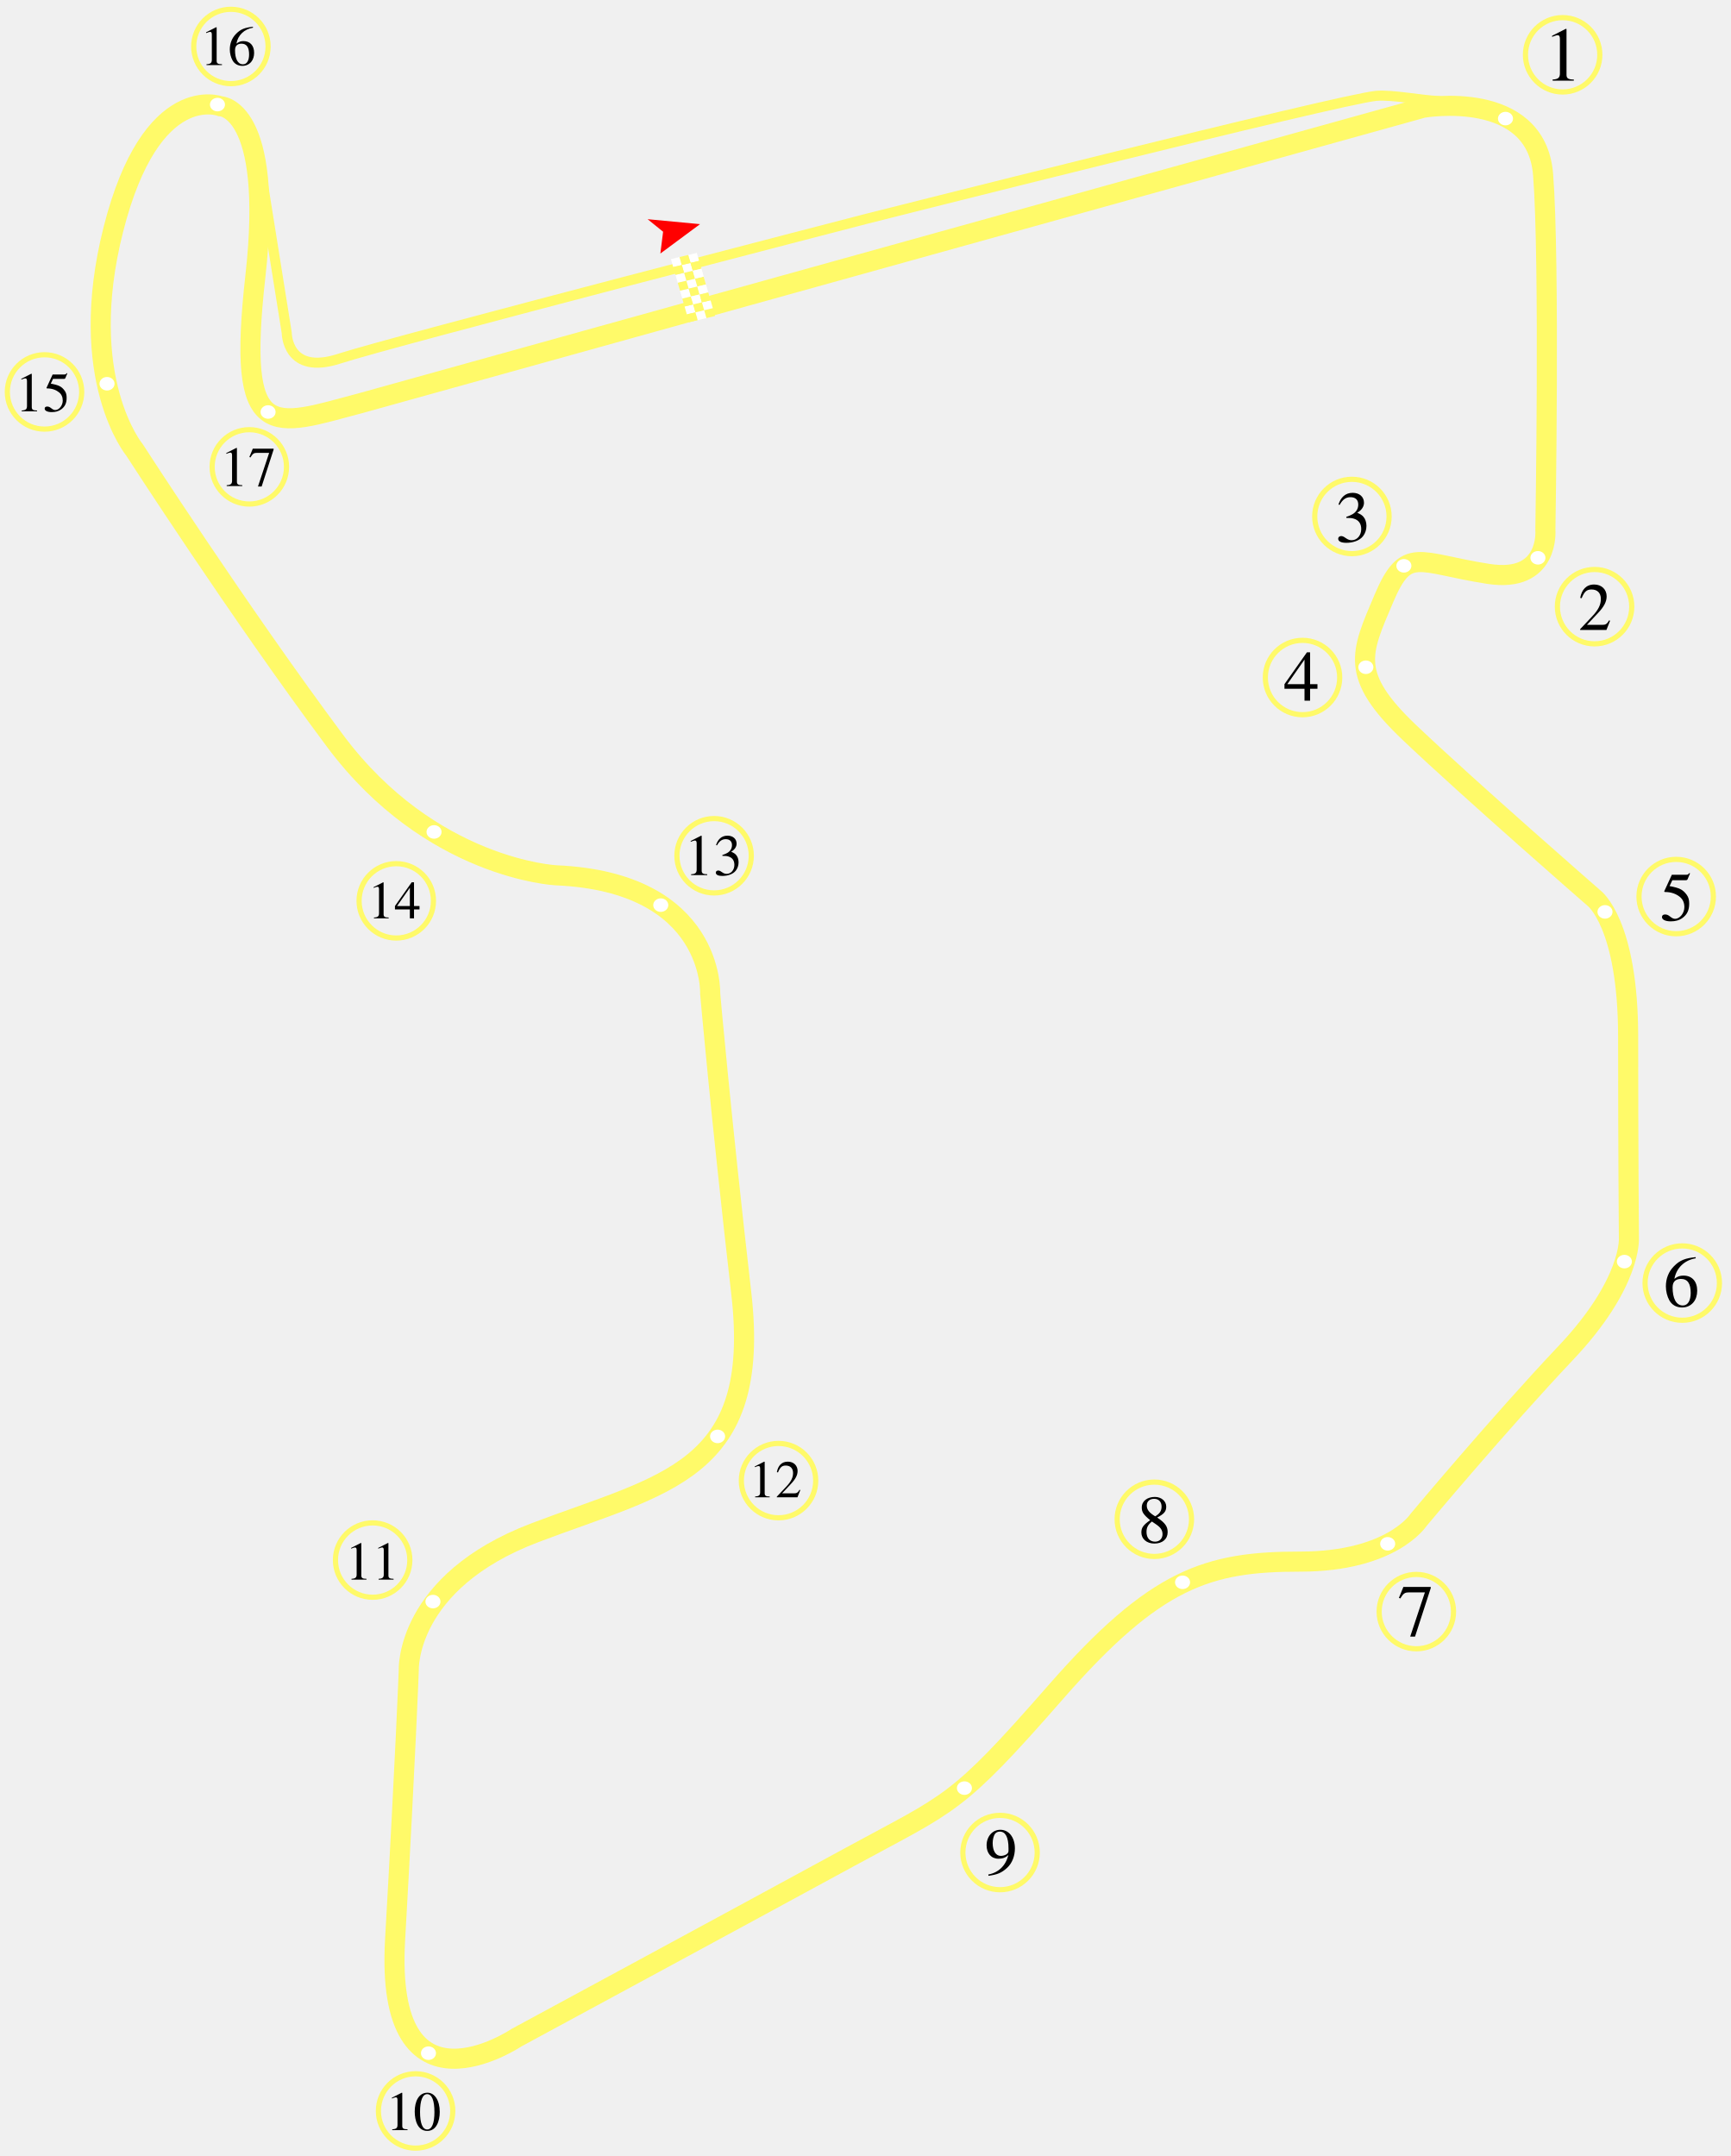
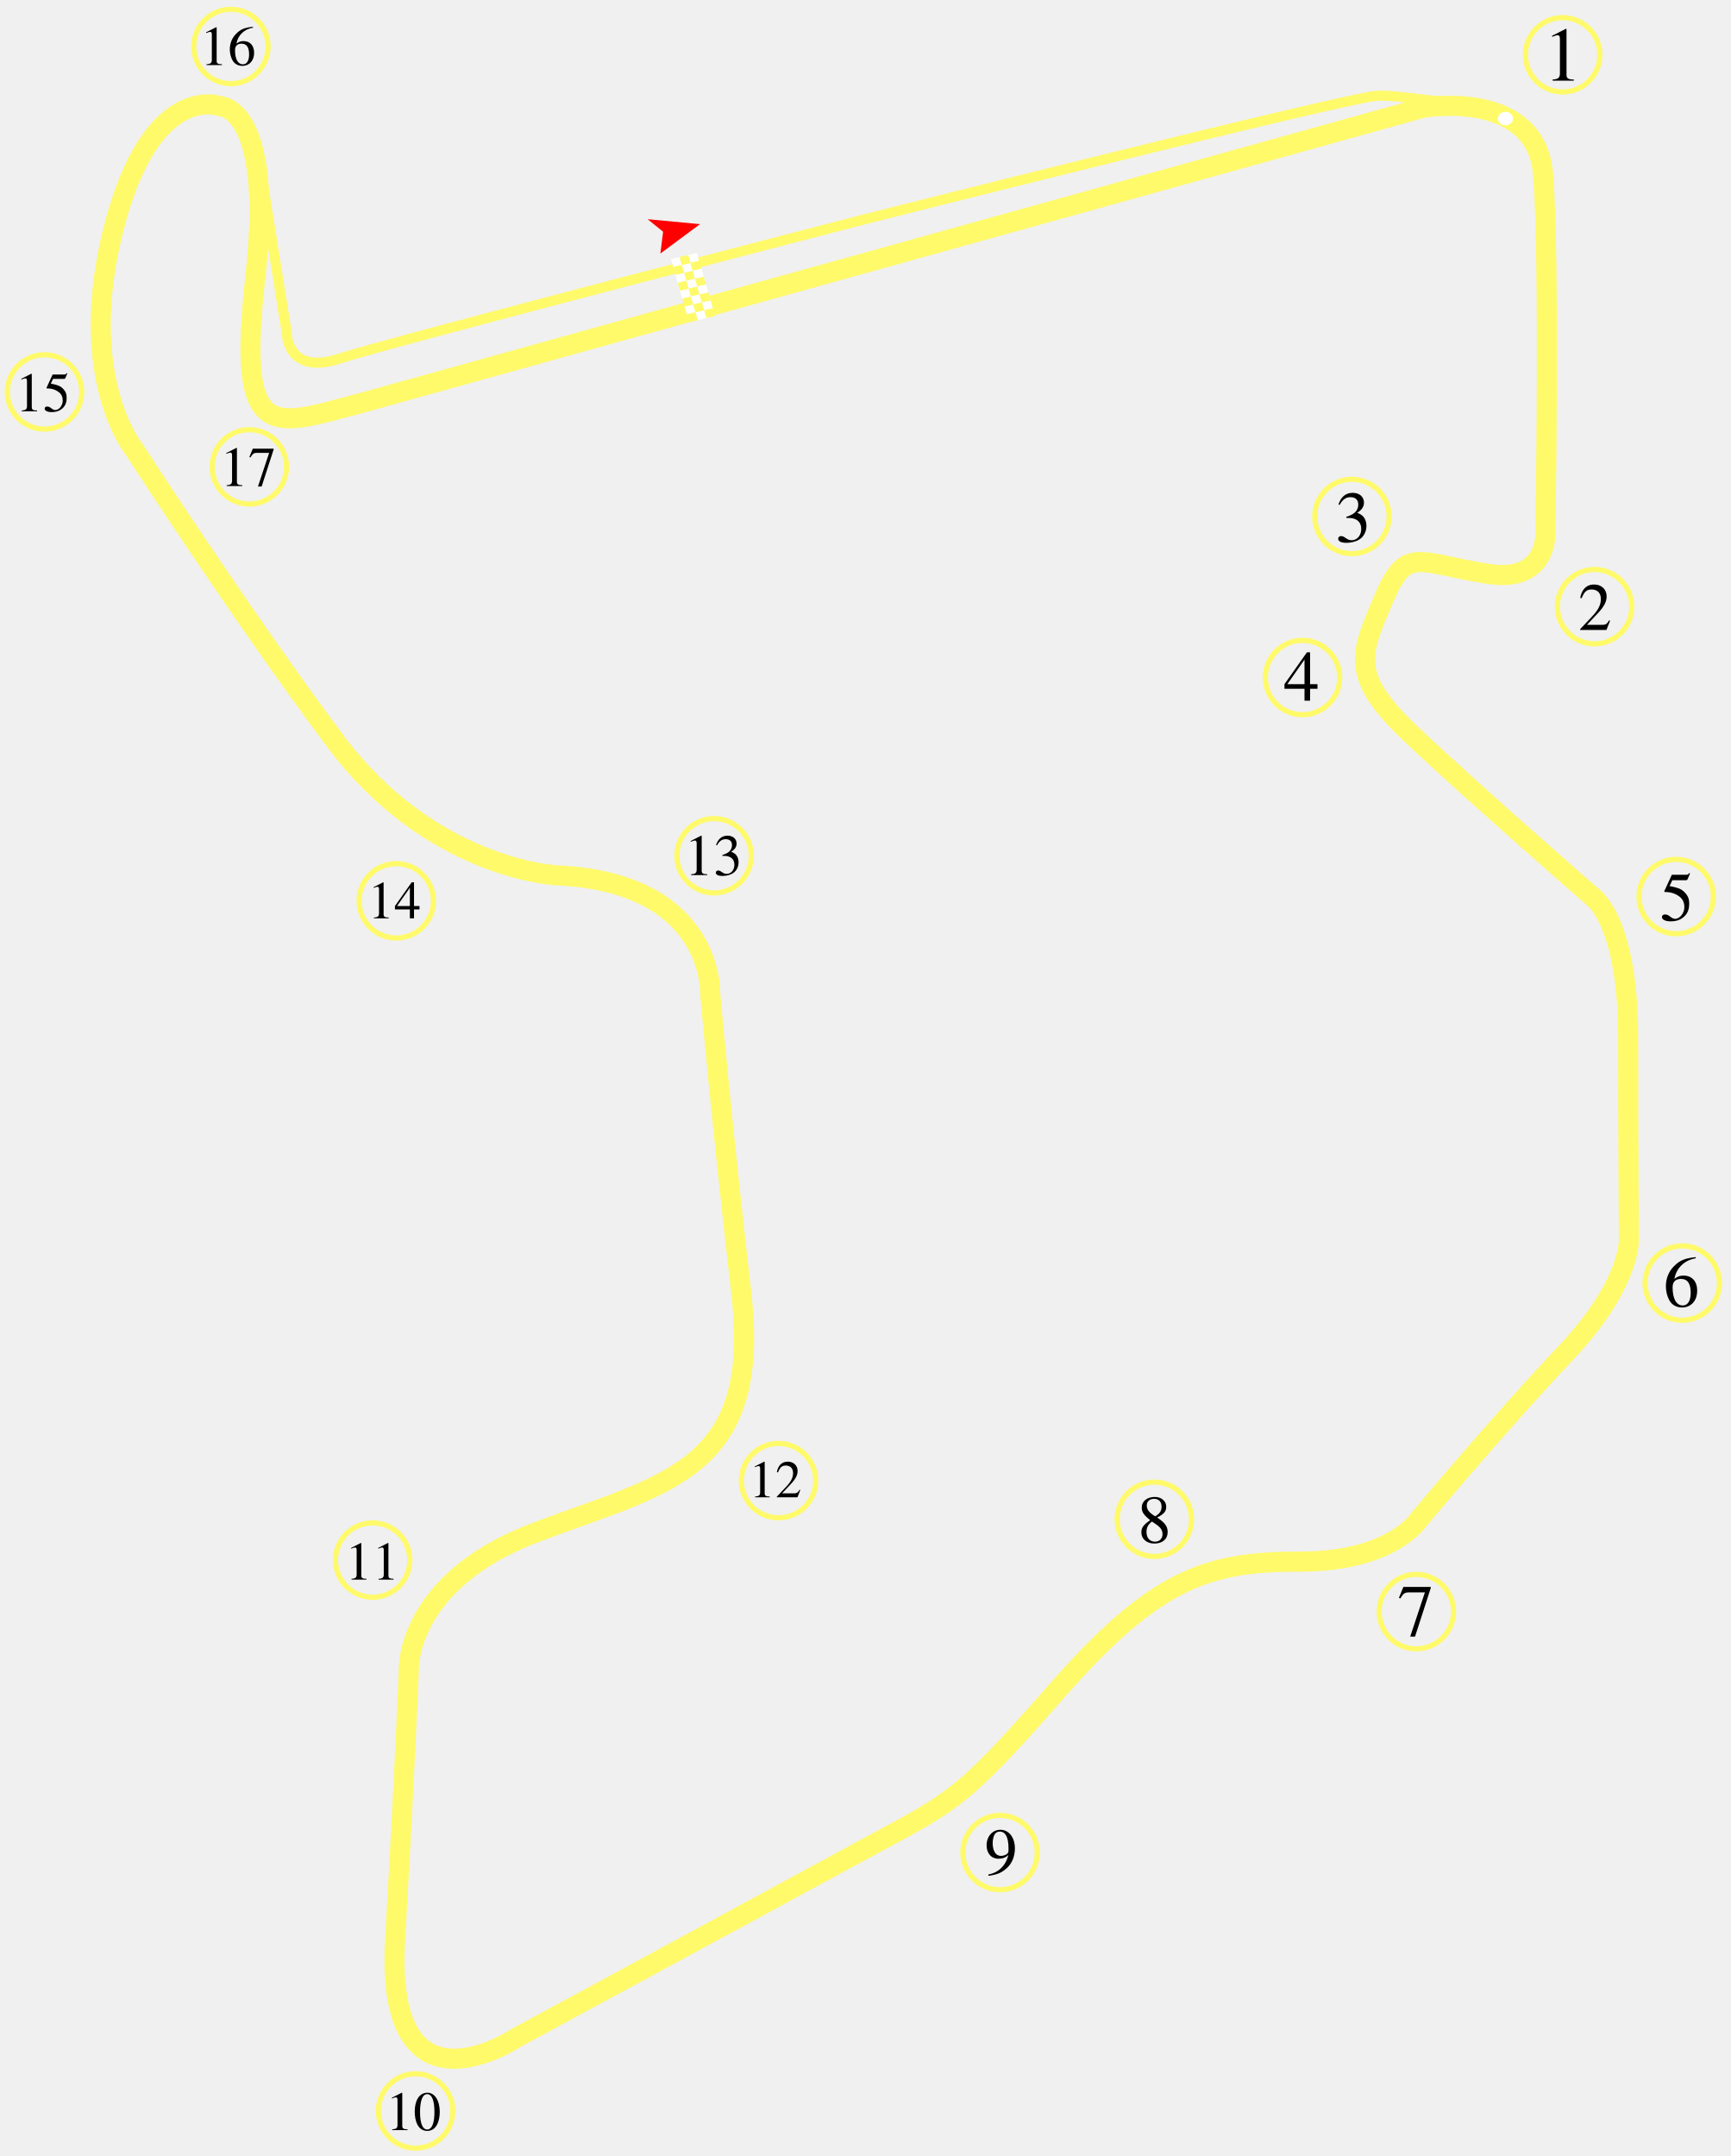
<svg xmlns="http://www.w3.org/2000/svg" width="430.862mm" height="536.701mm" viewBox="0 0 430.862 536.701" version="1.1" id="svg1">
  <defs id="defs1" />
  <g id="layer1" transform="translate(141.2875,177.0063)">
    <path id="path33" d="m -51.448,-76.664 264.394,-73.516 c 0,0 28.159,-4.914 29.86,16.631 1.701,21.545 0.567,88.446 0.567,88.446 0,0 1.17,13.329 -14.174,10.961 -17.626,-2.719 -20.411,-7.182 -26.08,6.237 -5.67,13.418 -8.693,18.899 6.426,33.262 15.119,14.363 45.924,41.199 45.924,41.199 0,0 8.504,6.237 8.504,34.585 0,28.348 0.189,50.082 0.189,50.082 0,0 0.756,11.15 -15.686,28.537 -16.442,17.387 -36.664,41.577 -36.664,41.577 0,0 -6.615,10.394 -29.482,10.394 -22.868,0 -35.908,3.969 -60.854,32.506 -24.946,28.537 -25.891,27.214 -51.216,41.01 -25.324,13.796 -82.966,44.979 -82.966,44.979 0,0 -32.884,22.112 -30.238,-24.379 2.646,-46.491 3.402,-67.091 3.402,-67.091 0,0 -0.945,-21.923 31.372,-34.207 32.317,-12.284 56.507,-15.119 51.405,-59.531 -5.103,-44.412 -7.749,-74.65 -7.749,-74.65 0,0 1.134,-27.781 -38.365,-29.482 0,0 -31.183,-1.512 -54.996,-33.451 -23.812,-31.939 -49.893,-72.382 -49.893,-72.382 0,0 -14.741,-17.765 -5.292,-54.996 9.449,-37.231 26.647,-30.616 26.647,-30.616 0,0 13.418,0.189 8.693,42.333 -4.725,42.144 4.158,37.42 26.269,31.561 z" style="display:inline;fill:none;stroke:#fffa69;stroke-width:5;stroke-linecap:butt;stroke-linejoin:miter;stroke-miterlimit:4;stroke-dasharray:none;stroke-opacity:1" />
    <path id="path19" style="font-size:4.237px;fill:#ffffff;stroke-width:0.199" d="m 235.316,-147.483 a 1.871,1.684 0 0 1 -1.871,1.684 1.871,1.684 0 0 1 -1.871,-1.684 1.871,1.684 0 0 1 1.871,-1.684 1.871,1.684 0 0 1 1.871,1.684 z" />
    <path id="path873" d="m -76.062,-132.628 6.147,38.487 c 0,0 0,10.691 13.096,6.414 13.096,-4.276 130.962,-34.745 130.962,-34.745 0,0 118.271,-29.908 127.157,-30.676 3.941,-0.341 11.14,1.111 15.501,1.291 4.342,0.179 -102.396,27.052 -98.827,28.316" style="display:inline;fill:none;stroke:#fffa69;stroke-width:2.5;stroke-linecap:butt;stroke-linejoin:miter;stroke-miterlimit:4;stroke-dasharray:none;stroke-opacity:1" />
    <g id="g1" transform="translate(1.670625)">
      <path id="path960" style="display:inline;fill:none;stroke:#fffa69;stroke-width:1.288" d="m 255.255,-163.364 a 9.257,9.257 0 0 1 -9.257,9.257 9.257,9.257 0 0 1 -9.257,-9.257 9.257,9.257 0 0 1 9.257,-9.257 9.257,9.257 0 0 1 9.257,9.257 z" />
      <path style="font-size:19.102px;line-height:1.25;font-family:STIX;-inkscape-font-specification:STIX;stroke-width:0.895" d="m 248.778,-156.92 v -0.287 c -1.433,0 -1.815,-0.344 -1.815,-1.165 v -11.404 l -0.172,-0.057 -3.419,1.738 v 0.267 l 0.516,-0.191 c 0.344,-0.134 0.669,-0.229 0.86,-0.229 0.401,0 0.573,0.287 0.573,0.936 v 8.577 c 0,1.051 -0.401,1.452 -1.815,1.528 v 0.287 z" id="text1017" />
    </g>
    <path id="path960-8" style="display:inline;fill:none;stroke:#fffa69;stroke-width:1.288" d="m 264.876,-25.987 a 9.257,9.257 0 0 1 -9.257,9.257 9.257,9.257 0 0 1 -9.257,-9.257 9.257,9.257 0 0 1 9.257,-9.257 9.257,9.257 0 0 1 9.257,9.257 z" />
    <path style="font-size:14.538px;line-height:1.25;font-family:STIX;-inkscape-font-specification:STIX;white-space:pre;stroke-width:0.681" d="m 257.942,-22.925 -0.204,-0.087 c -0.48,0.814 -0.785,0.974 -1.396,0.974 h -3.402 l 2.399,-2.559 c 1.294,-1.367 1.861,-2.457 1.861,-3.605 0,-1.439 -1.047,-2.559 -2.689,-2.559 -1.788,0 -2.719,1.192 -3.024,2.893 l 0.305,0.073 c 0.582,-1.425 1.09,-1.89 2.137,-1.89 1.236,0 2.021,0.727 2.021,2.05 0,1.236 -0.523,2.341 -1.89,3.78 l -2.588,2.748 v 0.174 h 5.684 z" id="text1017-5" transform="matrix(1.151107,0,0,1.151107,-37.44228,3.905695)" />
    <path id="path960-1" style="display:inline;fill:none;stroke:#fffa69;stroke-width:1.288" d="m 204.473,-48.438 a 9.257,9.257 0 0 1 -9.257,9.257 9.257,9.257 0 0 1 -9.257,-9.257 9.257,9.257 0 0 1 9.257,-9.257 9.257,9.257 0 0 1 9.257,9.257 z" />
    <path style="font-size:18.035px;line-height:1.25;font-family:STIX;-inkscape-font-specification:STIX;stroke-width:0.845" d="m 192.162,-51.331 c 0.739,-1.335 1.569,-1.912 2.687,-1.912 1.19,0 1.948,0.613 1.948,1.84 0,1.1 -0.577,1.912 -1.461,2.417 -0.361,0.216 -0.83,0.415 -1.515,0.649 v 0.252 c 1.028,0 1.443,0.054 1.84,0.18 1.244,0.361 1.876,1.244 1.876,2.615 0,1.533 -1.01,2.759 -2.345,2.759 -0.505,0 -0.884,-0.09 -1.551,-0.559 -0.505,-0.361 -0.794,-0.469 -1.1,-0.469 -0.415,0 -0.739,0.271 -0.739,0.649 0,0.649 0.703,1.028 2.02,1.028 1.605,0 3.318,-0.523 4.184,-1.677 0.523,-0.685 0.83,-1.569 0.83,-2.525 0,-0.938 -0.289,-1.767 -0.794,-2.327 -0.379,-0.397 -0.703,-0.613 -1.497,-0.956 1.208,-0.721 1.677,-1.623 1.677,-2.489 0,-1.479 -1.136,-2.471 -2.813,-2.471 -1.876,0 -3.012,1.208 -3.535,2.922 z" id="text1017-7" />
    <path id="path960-3" style="display:inline;fill:none;stroke:#fffa69;stroke-width:1.288" d="m 192.179,-8.347 a 9.257,9.257 0 0 1 -9.257,9.257 9.257,9.257 0 0 1 -9.257,-9.257 9.257,9.257 0 0 1 9.257,-9.257 9.257,9.257 0 0 1 9.257,9.257 z" />
    <path style="font-size:17.816px;line-height:1.25;font-family:STIX;-inkscape-font-specification:STIX;stroke-width:0.835" d="m 186.642,-5.555 v -1.14 h -1.835 v -7.928 h -0.784 l -5.594,7.928 v 1.14 h 4.989 v 2.975 h 1.39 v -2.975 z m -3.225,-1.14 h -4.276 l 4.276,-6.111 z" id="text1017-4" />
    <path id="path960-38" style="display:inline;fill:none;stroke:#fffa69;stroke-width:1.288" d="m 285.189,46.176 a 9.257,9.257 0 0 1 -9.257,9.257 9.257,9.257 0 0 1 -9.257,-9.257 9.257,9.257 0 0 1 9.257,-9.257 9.257,9.257 0 0 1 9.257,9.257 z" />
    <path style="font-size:14.538px;line-height:1.25;font-family:STIX;-inkscape-font-specification:STIX;white-space:pre;stroke-width:0.681" d="m 277.731,41.329 -0.131,-0.102 c -0.233,0.305 -0.363,0.378 -0.698,0.378 h -3.009 l -1.585,3.445 c 0,0 -0.015,0.044 -0.015,0.073 0,0.087 0.044,0.116 0.174,0.116 1.396,0 2.413,0.465 3.097,1.018 0.654,0.523 0.974,1.25 0.974,2.181 0,1.25 -0.945,2.457 -1.963,2.457 -0.291,0 -0.625,-0.131 -1.032,-0.465 -0.465,-0.378 -0.741,-0.451 -1.076,-0.451 -0.407,0 -0.654,0.189 -0.654,0.552 0,0.552 0.756,0.901 1.846,0.901 0.989,0 1.788,-0.218 2.471,-0.712 0.989,-0.727 1.425,-1.628 1.425,-3.024 0,-0.77 -0.131,-1.323 -0.509,-1.846 -0.829,-1.148 -1.556,-1.468 -3.634,-1.861 l 0.582,-1.236 h 2.82 c 0.233,0 0.349,-0.087 0.393,-0.189 z" id="text1017-3" transform="matrix(1.18006,0,0,1.18006,-48.36179,-8.342188)" />
    <g id="g16" transform="translate(-2.231364)">
      <path id="path960-5" style="display:inline;fill:none;stroke:#fffa69;stroke-width:1.288" d="m 288.931,142.393 a 9.257,9.257 0 0 1 -9.257,9.257 9.257,9.257 0 0 1 -9.257,-9.257 9.257,9.257 0 0 1 9.257,-9.257 9.257,9.257 0 0 1 9.257,9.257 z" />
      <path style="font-size:17.959px;line-height:1.25;font-family:STIX;-inkscape-font-specification:STIX;stroke-width:0.842" d="m 282.999,135.937 c -2.478,0.269 -3.897,0.7 -5.442,2.317 -1.275,1.311 -1.958,3.017 -1.958,4.957 0,1.257 0.341,2.532 0.844,3.448 0.629,1.149 1.76,1.814 3.179,1.814 1.185,0 2.191,-0.485 2.856,-1.311 0.593,-0.718 0.916,-1.724 0.916,-2.874 0,-2.317 -1.293,-3.754 -3.394,-3.754 -0.79,0 -1.401,0.126 -2.281,0.808 0.485,-2.712 2.496,-4.651 5.316,-5.118 z m -1.221,8.908 c 0,1.832 -0.664,3.125 -1.958,3.125 -1.688,0 -2.55,-1.796 -2.55,-4.526 0,-1.652 1.06,-2.083 2.083,-2.083 1.67,0 2.425,1.185 2.425,3.484 z" id="text1017-1" />
    </g>
    <path id="path960-7" style="display:inline;fill:none;stroke:#fffa69;stroke-width:1.288" d="m 220.51,224.177 a 9.257,9.257 0 0 1 -9.257,9.257 9.257,9.257 0 0 1 -9.257,-9.257 9.257,9.257 0 0 1 9.257,-9.257 9.257,9.257 0 0 1 9.257,9.257 z" />
    <path style="font-size:18.456px;line-height:1.25;font-family:STIX;-inkscape-font-specification:STIX;stroke-width:0.865" d="m 214.839,218.327 v -0.295 h -6.81 l -1.107,2.713 0.332,0.166 c 0.775,-1.255 1.089,-1.513 2.159,-1.513 h 3.968 l -3.654,11 h 1.2 z" id="text1017-6" />
    <path id="path960-71" style="display:inline;fill:none;stroke:#fffa69;stroke-width:1.288" d="m 155.296,201.192 a 9.257,9.257 0 0 1 -9.257,9.257 9.257,9.257 0 0 1 -9.257,-9.257 9.257,9.257 0 0 1 9.257,-9.257 9.257,9.257 0 0 1 9.257,9.257 z" />
    <path style="font-size:14.538px;line-height:1.25;font-family:STIX;-inkscape-font-specification:STIX;white-space:pre;stroke-width:0.681" d="m 147.94,203.992 c 0,-1.163 -0.465,-1.948 -2.253,-3.14 1.439,-0.77 1.948,-1.265 1.948,-2.355 0,-1.134 -1.003,-2.079 -2.442,-2.079 -1.614,0 -2.82,0.872 -2.82,2.268 0,0.945 0.305,1.497 1.803,2.733 -1.556,1.09 -1.89,1.657 -1.89,2.66 0,1.367 1.148,2.37 2.791,2.37 1.745,0 2.864,-0.959 2.864,-2.457 z m -1.308,-5.495 c 0,0.901 -0.378,1.512 -1.367,2.093 -1.279,-0.756 -1.817,-1.425 -1.817,-2.326 0,-0.901 0.625,-1.439 1.599,-1.439 0.989,0 1.585,0.669 1.585,1.672 z m -1.221,3.794 c 0.989,0.669 1.425,1.25 1.425,2.152 0,0.945 -0.654,1.599 -1.599,1.599 -1.105,0 -1.846,-0.756 -1.846,-2.093 0,-0.945 0.305,-1.541 1.163,-2.239 z" id="text1017-16" transform="matrix(1.157021,0,0,1.157021,-21.81665,-31.62932)" />
    <path style="display:inline;fill:none;stroke:#fffa69;stroke-width:0.681px;stroke-linecap:butt;stroke-linejoin:miter;stroke-opacity:1" d="M 89.016,262.275 Z" id="path1152" />
    <path id="path960-30" style="display:inline;fill:none;stroke:#fffa69;stroke-width:1.288" d="m 116.891,284.155 a 9.257,9.257 0 0 1 -9.257,9.257 9.257,9.257 0 0 1 -9.257,-9.257 9.257,9.257 0 0 1 9.257,-9.257 9.257,9.257 0 0 1 9.257,9.257 z" />
    <path style="font-size:16.418px;line-height:1.25;font-family:STIX;-inkscape-font-specification:STIX;stroke-width:0.77" d="m 104.764,289.945 c 2.134,-0.296 3.202,-0.69 4.597,-1.954 1.313,-1.199 1.97,-2.988 1.97,-4.876 0,-1.379 -0.394,-2.561 -1.051,-3.382 -0.64,-0.788 -1.527,-1.248 -2.578,-1.248 -1.954,0 -3.415,1.658 -3.415,3.875 0,2.003 1.182,3.333 2.955,3.333 0.969,0 1.757,-0.246 2.463,-0.936 -0.657,2.693 -2.496,4.416 -4.991,4.86 z m 4.975,-6.19 c 0,0.87 -1.199,1.231 -1.921,1.231 -1.231,0 -2.019,-1.231 -2.019,-3.185 0,-0.887 0.246,-1.855 0.575,-2.299 0.279,-0.361 0.706,-0.558 1.199,-0.558 1.428,0 2.167,1.412 2.167,4.17 z" id="text1017-0" />
    <g id="g8" transform="translate(0,-1.312567)">
      <path id="path960-88" style="display:inline;fill:none;stroke:#fffa69;stroke-width:1.288" d="m -28.586,349.794 a 9.257,9.257 0 0 1 -9.257,9.257 9.257,9.257 0 0 1 -9.257,-9.257 9.257,9.257 0 0 1 9.257,-9.257 9.257,9.257 0 0 1 9.257,9.257 z" />
      <path style="font-size:13.783px;line-height:1.25;font-family:STIX;-inkscape-font-specification:STIX;stroke-width:0.738" d="m -39.85,354.569 v -0.207 c -1.034,0 -1.309,-0.248 -1.309,-0.841 v -8.228 l -0.124,-0.041 -2.467,1.254 v 0.193 l 0.372,-0.138 c 0.248,-0.097 0.482,-0.165 0.62,-0.165 0.289,0 0.413,0.207 0.413,0.675 v 6.188 c 0,0.758 -0.289,1.047 -1.309,1.103 v 0.207 z m 8.021,-4.548 c 0,-2.825 -1.254,-4.769 -3.06,-4.769 -2.219,0 -3.17,2.247 -3.17,4.686 0,2.26 0.758,4.824 3.115,4.824 2.247,0 3.115,-2.371 3.115,-4.741 z m -1.323,0.069 c 0,2.729 -0.62,4.314 -1.792,4.314 -1.185,0 -1.792,-1.571 -1.792,-4.369 0,-2.798 0.62,-4.424 1.764,-4.424 1.213,0 1.819,1.613 1.819,4.479 z" id="text1017-68" />
    </g>
    <path id="path960-88-6" style="display:inline;fill:none;stroke:#fffa69;stroke-width:1.288" d="m -39.276,211.348 a 9.257,9.257 0 0 1 -9.257,9.257 9.257,9.257 0 0 1 -9.257,-9.257 9.257,9.257 0 0 1 9.257,-9.257 9.257,9.257 0 0 1 9.257,9.257 z" />
    <path style="font-size:13.497px;line-height:1.25;font-family:STIX;-inkscape-font-specification:STIX;stroke-width:0.723" d="m -50.071,216.215 v -0.202 c -1.012,0 -1.282,-0.243 -1.282,-0.823 v -8.058 l -0.121,-0.041 -2.416,1.228 v 0.189 l 0.364,-0.135 c 0.243,-0.095 0.472,-0.162 0.607,-0.162 0.283,0 0.405,0.202 0.405,0.661 v 6.06 c 0,0.742 -0.283,1.026 -1.282,1.08 v 0.202 z m 6.749,0 v -0.202 c -1.012,0 -1.282,-0.243 -1.282,-0.823 v -8.058 l -0.121,-0.041 -2.416,1.228 v 0.189 l 0.364,-0.135 c 0.243,-0.095 0.472,-0.162 0.607,-0.162 0.283,0 0.405,0.202 0.405,0.661 v 6.06 c 0,0.742 -0.283,1.026 -1.282,1.08 v 0.202 z" id="text1017-68-5" />
    <path id="path960-88-4" style="display:inline;fill:none;stroke:#fffa69;stroke-width:1.288;filter:url(#filter1053)" d="m 61.751,191.57 a 9.257,9.257 0 0 1 -9.257,9.257 9.257,9.257 0 0 1 -9.257,-9.257 9.257,9.257 0 0 1 9.257,-9.257 9.257,9.257 0 0 1 9.257,9.257 z" />
    <path style="font-size:13.132px;line-height:1.25;font-family:STIX;-inkscape-font-specification:STIX;stroke-width:0.704" d="M 50.297,195.726 V 195.529 c -0.985,0 -1.248,-0.236 -1.248,-0.801 v -7.84 l -0.118,-0.039 -2.351,1.195 v 0.184 l 0.355,-0.131 c 0.236,-0.092 0.46,-0.158 0.591,-0.158 0.276,0 0.394,0.197 0.394,0.643 v 5.896 c 0,0.722 -0.276,0.998 -1.248,1.051 v 0.197 z m 7.617,-1.799 -0.184,-0.079 c -0.433,0.735 -0.709,0.88 -1.261,0.88 h -3.073 l 2.167,-2.311 c 1.169,-1.234 1.681,-2.219 1.681,-3.257 0,-1.3 -0.946,-2.311 -2.429,-2.311 -1.615,0 -2.456,1.077 -2.732,2.613 l 0.276,0.066 c 0.525,-1.287 0.985,-1.707 1.93,-1.707 1.116,0 1.825,0.657 1.825,1.852 0,1.116 -0.473,2.114 -1.707,3.414 l -2.338,2.482 v 0.158 h 5.135 z" id="text1017-68-2" />
    <path id="path960-88-7" style="display:inline;fill:none;stroke:#fffa69;stroke-width:1.288;filter:url(#filter1053)" d="m 45.715,36.019 a 9.257,9.257 0 0 1 -9.257,9.257 9.257,9.257 0 0 1 -9.257,-9.257 9.257,9.257 0 0 1 9.257,-9.257 9.257,9.257 0 0 1 9.257,9.257 z" />
    <path style="font-size:14.531px;line-height:1.25;font-family:STIX;-inkscape-font-specification:STIX;stroke-width:0.778" d="m 34.75,40.843 v -0.218 c -1.09,0 -1.38,-0.262 -1.38,-0.886 v -8.675 l -0.131,-0.044 -2.601,1.322 v 0.203 l 0.392,-0.145 c 0.262,-0.102 0.509,-0.174 0.654,-0.174 0.305,0 0.436,0.218 0.436,0.712 v 6.525 c 0,0.799 -0.305,1.104 -1.38,1.163 v 0.218 z m 2.427,-7.411 c 0.596,-1.075 1.264,-1.54 2.165,-1.54 0.959,0 1.569,0.494 1.569,1.482 0,0.886 -0.465,1.54 -1.177,1.947 -0.291,0.174 -0.668,0.334 -1.221,0.523 v 0.203 c 0.828,0 1.163,0.044 1.482,0.145 1.003,0.291 1.511,1.003 1.511,2.107 0,1.235 -0.814,2.223 -1.889,2.223 -0.407,0 -0.712,-0.073 -1.25,-0.45 -0.407,-0.291 -0.639,-0.378 -0.886,-0.378 -0.334,0 -0.596,0.218 -0.596,0.523 0,0.523 0.567,0.828 1.628,0.828 1.293,0 2.674,-0.421 3.371,-1.351 0.421,-0.552 0.668,-1.264 0.668,-2.034 0,-0.756 -0.233,-1.424 -0.639,-1.875 -0.305,-0.32 -0.567,-0.494 -1.206,-0.77 0.974,-0.581 1.351,-1.308 1.351,-2.005 0,-1.192 -0.915,-1.991 -2.267,-1.991 -1.511,0 -2.427,0.974 -2.848,2.354 z" id="text1017-68-6" />
    <path id="path960-88-5" style="display:inline;fill:none;stroke:#fffa69;stroke-width:1.288;filter:url(#filter1053)" d="m -33.396,47.245 a 9.257,9.257 0 0 1 -9.257,9.257 9.257,9.257 0 0 1 -9.257,-9.257 9.257,9.257 0 0 1 9.257,-9.257 9.257,9.257 0 0 1 9.257,9.257 z" />
    <path style="font-size:13.259px;line-height:1.25;font-family:STIX;-inkscape-font-specification:STIX;stroke-width:0.71" d="M -44.546,51.595 V 51.396 c -0.994,0 -1.26,-0.239 -1.26,-0.809 V 42.672 l -0.119,-0.04 -2.373,1.207 v 0.186 l 0.358,-0.133 c 0.239,-0.093 0.464,-0.159 0.597,-0.159 0.278,0 0.398,0.199 0.398,0.65 v 5.953 c 0,0.729 -0.278,1.008 -1.26,1.061 v 0.199 z m 7.677,-2.214 V 48.532 h -1.366 v -5.9 h -0.583 l -4.163,5.9 v 0.849 h 3.712 v 2.214 h 1.034 v -2.214 z m -2.4,-0.849 h -3.182 l 3.182,-4.548 z" id="text1017-68-0" />
    <g id="g17" transform="translate(1.18131)">
      <path id="path960-88-52" style="display:inline;fill:none;stroke:#fffa69;stroke-width:1.288;filter:url(#filter1053)" d="m -122.13,-79.441 a 9.257,9.257 0 0 1 -9.257,9.257 9.257,9.257 0 0 1 -9.257,-9.257 9.257,9.257 0 0 1 9.257,-9.257 9.257,9.257 0 0 1 9.257,9.257 z" />
      <path style="font-size:13.842px;line-height:1.25;font-family:STIX;-inkscape-font-specification:STIX;stroke-width:0.742" d="m -133.245,-74.613 v -0.208 c -1.038,0 -1.315,-0.249 -1.315,-0.844 v -8.264 l -0.125,-0.042 -2.478,1.26 v 0.194 l 0.374,-0.138 c 0.249,-0.097 0.484,-0.166 0.623,-0.166 0.291,0 0.415,0.208 0.415,0.678 v 6.215 c 0,0.761 -0.291,1.052 -1.315,1.107 v 0.208 z m 7.53,-9.427 -0.125,-0.097 c -0.221,0.291 -0.346,0.36 -0.664,0.36 h -2.865 l -1.509,3.281 c 0,0 -0.014,0.042 -0.014,0.069 0,0.083 0.042,0.111 0.166,0.111 1.329,0 2.298,0.443 2.948,0.969 0.623,0.498 0.927,1.19 0.927,2.076 0,1.19 -0.9,2.339 -1.869,2.339 -0.277,0 -0.595,-0.125 -0.983,-0.443 -0.443,-0.36 -0.706,-0.429 -1.024,-0.429 -0.388,0 -0.623,0.18 -0.623,0.526 0,0.526 0.72,0.858 1.758,0.858 0.941,0 1.703,-0.208 2.353,-0.678 0.941,-0.692 1.357,-1.55 1.357,-2.879 0,-0.734 -0.125,-1.26 -0.484,-1.758 -0.789,-1.094 -1.481,-1.398 -3.461,-1.772 l 0.554,-1.177 h 2.685 c 0.221,0 0.332,-0.083 0.374,-0.18 z" id="text1017-68-8" />
    </g>
    <g id="g18" transform="translate(0,1.670625)">
      <path id="path960-88-52-8" style="display:inline;fill:none;stroke:#fffa69;stroke-width:1.288;filter:url(#filter1053)" d="m -74.556,-167.106 a 9.257,9.257 0 0 1 -9.257,9.257 9.257,9.257 0 0 1 -9.257,-9.257 9.257,9.257 0 0 1 9.257,-9.257 9.257,9.257 0 0 1 9.257,9.257 z" />
      <path style="font-size:13.946px;line-height:1.25;font-family:STIX;-inkscape-font-specification:STIX;stroke-width:0.747" d="m -86.036,-162.474 v -0.209 c -1.046,0 -1.325,-0.251 -1.325,-0.851 v -8.326 l -0.126,-0.042 -2.496,1.269 v 0.195 l 0.377,-0.139 c 0.251,-0.098 0.488,-0.167 0.628,-0.167 0.293,0 0.418,0.209 0.418,0.683 v 6.262 c 0,0.767 -0.293,1.06 -1.325,1.116 v 0.209 z m 7.698,-9.539 c -1.925,0.209 -3.026,0.544 -4.226,1.799 -0.99,1.018 -1.52,2.343 -1.52,3.849 0,0.976 0.265,1.966 0.655,2.678 0.488,0.893 1.367,1.409 2.468,1.409 0.92,0 1.701,-0.377 2.217,-1.018 0.46,-0.558 0.711,-1.339 0.711,-2.231 0,-1.799 -1.004,-2.915 -2.636,-2.915 -0.614,0 -1.088,0.098 -1.771,0.628 0.377,-2.106 1.938,-3.612 4.128,-3.975 z m -0.948,6.917 c 0,1.422 -0.516,2.427 -1.52,2.427 -1.311,0 -1.98,-1.395 -1.98,-3.514 0,-1.283 0.823,-1.618 1.618,-1.618 1.297,0 1.883,0.92 1.883,2.705 z" id="text1017-68-8-9" />
    </g>
    <path id="path960-88-52-8-5" style="display:inline;fill:none;stroke:#fffa69;stroke-width:1.288;filter:url(#filter1053)" d="m -69.972,-60.789 a 9.257,9.257 0 0 1 -9.257,9.257 9.257,9.257 0 0 1 -9.257,-9.257 9.257,9.257 0 0 1 9.257,-9.257 9.257,9.257 0 0 1 9.257,9.257 z" />
    <path style="font-size:14.05px;line-height:1.25;font-family:STIX;-inkscape-font-specification:STIX;stroke-width:0.753" d="m -80.981,-56.013 v -0.211 c -1.054,0 -1.335,-0.253 -1.335,-0.857 v -8.388 l -0.126,-0.042 -2.515,1.279 v 0.197 l 0.379,-0.14 c 0.253,-0.098 0.492,-0.169 0.632,-0.169 0.295,0 0.421,0.211 0.421,0.688 v 6.308 c 0,0.773 -0.295,1.068 -1.335,1.124 v 0.211 z m 7.797,-9.076 v -0.225 h -5.184 l -0.843,2.065 0.253,0.126 c 0.59,-0.955 0.829,-1.152 1.644,-1.152 h 3.021 l -2.782,8.374 h 0.913 z" id="text1017-68-8-9-5" />
    <path style="font-size:4.237px;fill:#ff0000;stroke:none;stroke-width:1.683;stroke-dasharray:none" d="m 32.958,-121.208 -13.05,-1.234 3.857,3.12 -0.68,5.429 z" id="path21" />
    <g id="g20" transform="matrix(-0.8398992,0.2009624,0.2205699,0.7652366,126.6752,-78.80001)">
      <path id="path33-3" d="m 93.909,-50.199 c 0.866,0 1.731,0 2.597,0" style="fill:#ffffff;fill-opacity:1;fill-rule:nonzero;stroke:none;stroke-width:0.353" />
      <path id="path34" d="m 101.637,-65.599 v 2.588 c -0.026,-0.006 -0.053,-0.016 -0.079,-0.016 -0.792,-0.002 -1.584,-0.004 -2.376,-0.003 -0.031,0 -0.063,0.015 -0.093,0.023 v 2.546 l 0.005,-0.005 c -0.865,0.002 -1.73,0.005 -2.595,0.007 v -2.598 c 0.073,0.009 0.147,0.024 0.22,0.024 0.643,0.002 1.286,0.001 1.929,7.06e-4 H 99.056 v -2.561 h -2.558 c 0.003,-0.851 -0.003,-1.683 -5.35e-4,-2.534 l 0.009,-0.026 c 0.074,-0.006 0.141,-0.003 0.215,-0.003 0.689,-0.001 1.378,-7.05e-4 2.067,-7.05e-4 h 0.27 c 0.005,-0.084 0.012,-0.144 0.012,-0.203 7.05e-4,-0.498 -0.003,-0.996 3.53e-4,-1.494 0.002,-0.292 0.012,-0.585 0.018,-0.877 h 2.547 v 2.587 h -2.549 v 2.547 z" style="fill:#ffffff;fill-opacity:1;fill-rule:nonzero;stroke:none;stroke-width:0.353" />
      <path id="path35" d="m 93.954,-69.575 c -0.003,-0.389 0.006,-0.774 -3.1e-5,-1.163 h 2.547 c -0.001,0.864 -0.002,1.728 -0.003,2.592 l 0.006,-0.006 -2.55,0.005" style="fill:#ffffff;fill-opacity:1;fill-rule:nonzero;stroke:none;stroke-width:0.35" />
      <path id="path36" d="m 101.637,-55.331 v 2.588 c -0.278,-0.004 -0.557,-0.012 -0.835,-0.011 -0.57,0.002 -1.141,0.009 -1.712,0.014 -0.006,-0.552 -0.015,-1.103 -0.016,-1.656 -7.06e-4,-0.313 0.011,-0.626 0.017,-0.939 0.849,0.001 1.697,0.003 2.546,0.004" style="fill:#ffffff;fill-opacity:1;fill-rule:nonzero;stroke:none;stroke-width:0.353" />
      <path id="path37" d="m 101.637,-60.465 v 2.588 c -0.776,-0.005 -1.552,-0.009 -2.327,-0.016 -0.073,-3.53e-4 -0.147,-0.015 -0.22,-0.023 -0.006,-0.592 -0.014,-1.185 -0.016,-1.777 -7.06e-4,-0.258 0.013,-0.516 0.02,-0.774 l -0.005,0.005 z" style="fill:#ffffff;fill-opacity:1;fill-rule:nonzero;stroke:none;stroke-width:0.353" />
      <path id="path38" d="m 99.09,-50.2 2.546,0.003" style="fill:#ffffff;fill-opacity:1;fill-rule:nonzero;stroke:none;stroke-width:0.353" />
      <path id="path39" d="m 101.637,-60.465 -2.548,0.003 v -2.546 c 0.03,-0.008 0.061,-0.023 0.093,-0.023 0.792,0 1.584,0.001 2.376,0.003 0.026,3.52e-4 0.053,0.011 0.079,0.016 z" style="fill:#fffa69;fill-opacity:1;fill-rule:nonzero;stroke:none;stroke-width:0.353" />
      <path id="path40" d="m 99.09,-57.916 c 0.073,0.008 0.147,0.022 0.22,0.023 0.776,0.007 1.551,0.011 2.327,0.016 v 2.546 c -0.849,-0.001 -1.697,-0.002 -2.546,-0.003 l 0.004,0.006 c -0.006,-0.367 -0.018,-0.735 -0.018,-1.102 7.06e-4,-0.498 0.011,-0.996 0.017,-1.493 0,0 -0.005,0.007 -0.005,0.007" style="fill:#fffa69;fill-opacity:1;fill-rule:nonzero;stroke:none;stroke-width:0.353" />
      <path id="path41" d="m 101.637,-50.197 -2.546,-0.003 0.004,0.006 c -0.006,-0.299 -0.019,-0.598 -0.018,-0.897 0.001,-0.551 0.011,-1.103 0.017,-1.654 l -0.004,0.005 c 0.57,-0.005 1.141,-0.012 1.712,-0.014 0.278,-0.001 0.557,0.007 0.835,0.011 z" style="fill:#fffa69;fill-opacity:1;fill-rule:nonzero;stroke:none;stroke-width:0.353" />
      <path id="path42" d="m 101.637,-65.599 h -2.549 v -2.547 h 2.549 z" style="fill:#fffa69;fill-opacity:1;fill-rule:nonzero;stroke:none;stroke-width:0.353" />
      <path id="path43" d="m 96.506,-50.199 -0.006,0.005 c 0.865,0 1.73,0 2.595,0 l -0.004,-0.006" style="fill:#fffa69;fill-opacity:1;fill-rule:nonzero;stroke:none;stroke-width:0.353" />
      <path id="path44" d="m 96.504,-50.206 c -0.866,0 -1.731,0 -2.597,0 0,0 0.008,0.005 0.008,0.005 0.007,-0.081 0.019,-0.162 0.019,-0.243 0.001,-0.69 0.001,-1.379 7.06e-4,-2.069 v -0.249 c 0.3,0 0.565,-0.001 0.83,3.53e-4 0.58,0.004 1.159,0.009 1.739,0.014 l -0.006,-0.006 c -3.53e-4,0.851 -3.53e-4,1.701 -3.53e-4,2.552 z" style="fill:#fffa69;fill-opacity:1;fill-rule:nonzero;stroke:none;stroke-width:0.353" />
      <path id="path45" d="m 93.917,-50.194 -0.008,-0.005" style="fill:#fffa69;fill-opacity:1;fill-rule:nonzero;stroke:none;stroke-width:0.353" />
      <path id="path46" d="m 99.094,-60.468 c -0.007,0.258 -0.021,0.516 -0.02,0.774 0.002,0.593 0.01,1.185 0.016,1.777 0,0 0.004,-0.007 0.004,-0.007 -0.06,0.009 -0.12,0.026 -0.18,0.026 -0.752,0.002 -1.505,0.002 -2.258,3.52e-4 -0.046,0 -0.092,-0.011 -0.151,-0.019 v -2.553 l -0.007,0.007 c 0.865,-0.002 1.73,-0.005 2.595,-0.007" style="fill:#fffa69;fill-opacity:1;fill-rule:nonzero;stroke:none;stroke-width:0.353" />
      <path id="path47" d="m 96.499,-65.595 h 2.557 v 2.561 c -0.139,0 -0.274,0 -0.409,0 -0.643,0 -1.286,0.001 -1.929,-7.06e-4 -0.073,0 -0.147,-0.016 -0.22,-0.024 l 0.007,0.008 c 0,-0.851 0,-1.701 0,-2.551 z" style="fill:#fffa69;fill-opacity:1;fill-rule:nonzero;stroke:none;stroke-width:0.353" />
      <path id="path48" d="m 93.935,-65.596 c 0.008,-0.401 0.019,-0.803 0.022,-1.205 0.004,-0.443 0.001,-0.886 0.001,-1.347 h 2.546 c -0.002,0.851 -0.005,1.702 -0.007,2.553 l 0.007,-0.007 c -0.858,3.53e-4 -1.717,3.53e-4 -2.575,7.05e-4 z" style="fill:#fffa69;fill-opacity:1;fill-rule:nonzero;stroke:none;stroke-width:0.351" />
      <path id="path49" d="m 96.498,-63.059 c 0,0.866 3.53e-4,1.732 3.53e-4,2.598 l 0.007,-0.007 h -2.553 l -0.004,-2.559 c 0.719,0 1.427,-9.68e-4 2.13,-0.003 0.142,-3.52e-4 0.285,-0.013 0.427,-0.02 z" style="fill:#fffa69;fill-opacity:1;fill-rule:nonzero;stroke:none;stroke-width:0.353" />
      <path id="path50" d="m 99.091,-55.334 c -0.006,0.313 -0.018,0.626 -0.017,0.939 0.001,0.552 0.01,1.103 0.016,1.656 0,0 0.004,-0.005 0.004,-0.005 -0.865,0 -1.729,-3.53e-4 -2.594,-3.53e-4 l 0.006,0.006 c -0.002,-0.865 -0.004,-1.729 -0.006,-2.594 0.865,0.002 1.73,0.004 2.595,0.006 z" style="fill:#fffa69;fill-opacity:1;fill-rule:nonzero;stroke:none;stroke-width:0.353" />
      <path id="path51" d="m 93.911,-65.601 c 0.865,0 1.73,-3.53e-4 2.594,-3.53e-4 0,0.85 0,1.701 0,2.551 -0.142,0.007 -0.285,0.02 -0.427,0.02 -0.703,0.002 -1.407,0.001 -2.126,0.001 v 2.562 h 2.553 v 2.553 c 0.059,0.008 0.105,0.019 0.151,0.019 0.753,0.001 1.505,0.001 2.258,-3.53e-4 0.06,0 0.12,-0.017 0.18,-0.026 -0.006,0.498 -0.016,0.996 -0.017,1.493 -3.53e-4,0.367 0.012,0.734 0.018,1.102 -0.865,-0.002 -1.73,-0.004 -2.595,-0.006 l 0.006,0.006 v -2.551 h -2.568 c 0,0.409 -0.002,0.804 7.05e-4,1.2 0.003,0.45 0.011,0.9 0.017,1.351 l 0.006,-0.005" style="fill:#ffffff;fill-opacity:1;fill-rule:nonzero;stroke:none;stroke-width:0.353" />
      <path id="path52" d="m 96.5,-52.745 c 0.865,0 1.729,3.53e-4 2.594,3.53e-4 -0.006,0.551 -0.015,1.103 -0.017,1.654 -7.06e-4,0.299 0.012,0.598 0.018,0.897 -0.865,0 -1.73,0 -2.595,0 0,-0.851 3.53e-4,-1.701 3.53e-4,-2.552" style="fill:#ffffff;fill-opacity:1;fill-rule:nonzero;stroke:none;stroke-width:0.353" />
      <path id="path53" d="m 93.933,-52.757 v -0.23 c 0,-0.702 -0.001,-1.405 0.001,-2.107 3.52e-4,-0.08 0.017,-0.16 0.026,-0.24 l -0.006,0.005 h 2.551 l -0.006,-0.006 c 0.002,0.865 0.004,1.73 0.006,2.594 -0.58,-0.005 -1.159,-0.011 -1.739,-0.014 -0.265,-0.002 -0.53,-3.52e-4 -0.83,-3.52e-4" style="fill:#ffffff;fill-opacity:1;fill-rule:nonzero;stroke:none;stroke-width:0.353" />
      <path id="path54" d="m 96.505,-55.328 c -0.85,0 -1.7,0 -2.551,0 -0.006,-0.45 -0.013,-0.901 -0.017,-1.351 -0.003,-0.395 -7.05e-4,-0.791 -7.05e-4,-1.2 h 2.568 z" style="fill:#fffa69;fill-opacity:1;fill-rule:nonzero;stroke:none;stroke-width:0.353" />
      <path id="path17" d="m 96.476,-68.14 c 0.008,-0.409 0.019,-0.818 0.023,-1.227 0.004,-0.451 0.001,-0.902 0.001,-1.372 h 2.587 c -0.002,0.866 -0.005,1.733 -0.007,2.599 l 0.007,-0.007 c -0.872,3.59e-4 -1.744,3.59e-4 -2.616,7.18e-4 z" style="fill:#fffa69;fill-opacity:1;fill-rule:nonzero;stroke:none;stroke-width:0.357" />
    </g>
-     <path id="ellipse1" style="font-size:4.237px;fill:#ffffff;stroke-width:0.199" d="m 243.391,-38.15 a 1.871,1.684 0 0 1 -1.871,1.684 1.871,1.684 0 0 1 -1.871,-1.684 1.871,1.684 0 0 1 1.871,-1.684 1.871,1.684 0 0 1 1.871,1.684 z" />
-     <path id="ellipse2" style="font-size:4.237px;fill:#ffffff;stroke-width:0.199" d="m 210.025,-36.154 a 1.871,1.684 0 0 1 -1.871,1.684 1.871,1.684 0 0 1 -1.871,-1.684 1.871,1.684 0 0 1 1.871,-1.684 1.871,1.684 0 0 1 1.871,1.684 z" />
-     <path id="ellipse3" style="font-size:4.237px;fill:#ffffff;stroke-width:0.199" d="m 200.558,-10.909 a 1.871,1.684 0 0 1 -1.871,1.684 1.871,1.684 0 0 1 -1.871,-1.684 1.871,1.684 0 0 1 1.871,-1.684 1.871,1.684 0 0 1 1.871,1.684 z" />
-     <path id="ellipse4" style="font-size:4.237px;fill:#ffffff;stroke-width:0.199" d="m 260.083,49.994 a 1.871,1.684 0 0 1 -1.871,1.684 1.871,1.684 0 0 1 -1.871,-1.684 1.871,1.684 0 0 1 1.871,-1.684 1.871,1.684 0 0 1 1.871,1.684 z" />
-     <path id="ellipse5" style="font-size:4.237px;fill:#ffffff;stroke-width:0.199" d="m 264.909,137.052 a 1.871,1.684 0 0 1 -1.871,1.684 1.871,1.684 0 0 1 -1.871,-1.684 1.871,1.684 0 0 1 1.871,-1.684 1.871,1.684 0 0 1 1.871,1.684 z" />
-     <path id="ellipse6" style="font-size:4.237px;fill:#ffffff;stroke-width:0.199" d="m 205.993,207.3 a 1.871,1.684 0 0 1 -1.871,1.684 1.871,1.684 0 0 1 -1.871,-1.684 1.871,1.684 0 0 1 1.871,-1.684 1.871,1.684 0 0 1 1.871,1.684 z" />
-     <path id="ellipse7" style="font-size:4.237px;fill:#ffffff;stroke-width:0.199" d="m 154.934,216.882 a 1.871,1.684 0 0 1 -1.871,1.684 1.871,1.684 0 0 1 -1.871,-1.684 1.871,1.684 0 0 1 1.871,-1.684 1.871,1.684 0 0 1 1.871,1.684 z" />
-     <path id="ellipse8" style="font-size:4.237px;fill:#ffffff;stroke-width:0.199" d="m 100.639,268.115 a 1.871,1.684 0 0 1 -1.871,1.684 1.871,1.684 0 0 1 -1.871,-1.684 1.871,1.684 0 0 1 1.871,-1.684 1.871,1.684 0 0 1 1.871,1.684 z" />
-     <path id="ellipse9" style="font-size:4.237px;fill:#ffffff;stroke-width:0.199" d="m -32.766,334.098 a 1.871,1.684 0 0 1 -1.871,1.684 1.871,1.684 0 0 1 -1.871,-1.684 1.871,1.684 0 0 1 1.871,-1.684 1.871,1.684 0 0 1 1.871,1.684 z" />
-     <path id="ellipse10" style="font-size:4.237px;fill:#ffffff;stroke-width:0.199" d="m -31.65,221.685 a 1.871,1.684 0 0 1 -1.871,1.684 1.871,1.684 0 0 1 -1.871,-1.684 1.871,1.684 0 0 1 1.871,-1.684 1.871,1.684 0 0 1 1.871,1.684 z" />
-     <path id="ellipse11" style="font-size:4.237px;fill:#ffffff;stroke-width:0.199" d="m 39.202,180.564 a 1.871,1.684 0 0 1 -1.871,1.684 1.871,1.684 0 0 1 -1.871,-1.684 1.871,1.684 0 0 1 1.871,-1.684 1.871,1.684 0 0 1 1.871,1.684 z" />
-     <path id="ellipse12" style="font-size:4.237px;fill:#ffffff;stroke-width:0.199" d="m 25.055,48.308 a 1.871,1.684 0 0 1 -1.871,1.684 1.871,1.684 0 0 1 -1.871,-1.684 1.871,1.684 0 0 1 1.871,-1.684 1.871,1.684 0 0 1 1.871,1.684 z" />
-     <path id="ellipse13" style="font-size:4.237px;fill:#ffffff;stroke-width:0.199" d="m -31.379,30.091 a 1.871,1.684 0 0 1 -1.871,1.684 1.871,1.684 0 0 1 -1.871,-1.684 1.871,1.684 0 0 1 1.871,-1.684 1.871,1.684 0 0 1 1.871,1.684 z" />
-     <path id="ellipse14" style="font-size:4.237px;fill:#ffffff;stroke-width:0.199" d="m -112.775,-81.479 a 1.871,1.684 0 0 1 -1.871,1.684 1.871,1.684 0 0 1 -1.871,-1.684 1.871,1.684 0 0 1 1.871,-1.684 1.871,1.684 0 0 1 1.871,1.684 z" />
-     <path id="ellipse15" style="font-size:4.237px;fill:#ffffff;stroke-width:0.199" d="m -85.288,-150.967 a 1.871,1.684 0 0 1 -1.871,1.684 1.871,1.684 0 0 1 -1.871,-1.684 1.871,1.684 0 0 1 1.871,-1.684 1.871,1.684 0 0 1 1.871,1.684 z" />
-     <path id="ellipse16" style="font-size:4.237px;fill:#ffffff;stroke-width:0.199" d="m -72.687,-74.444 a 1.871,1.684 0 0 1 -1.871,1.684 1.871,1.684 0 0 1 -1.871,-1.684 1.871,1.684 0 0 1 1.871,-1.684 1.871,1.684 0 0 1 1.871,1.684 z" />
  </g>
</svg>
